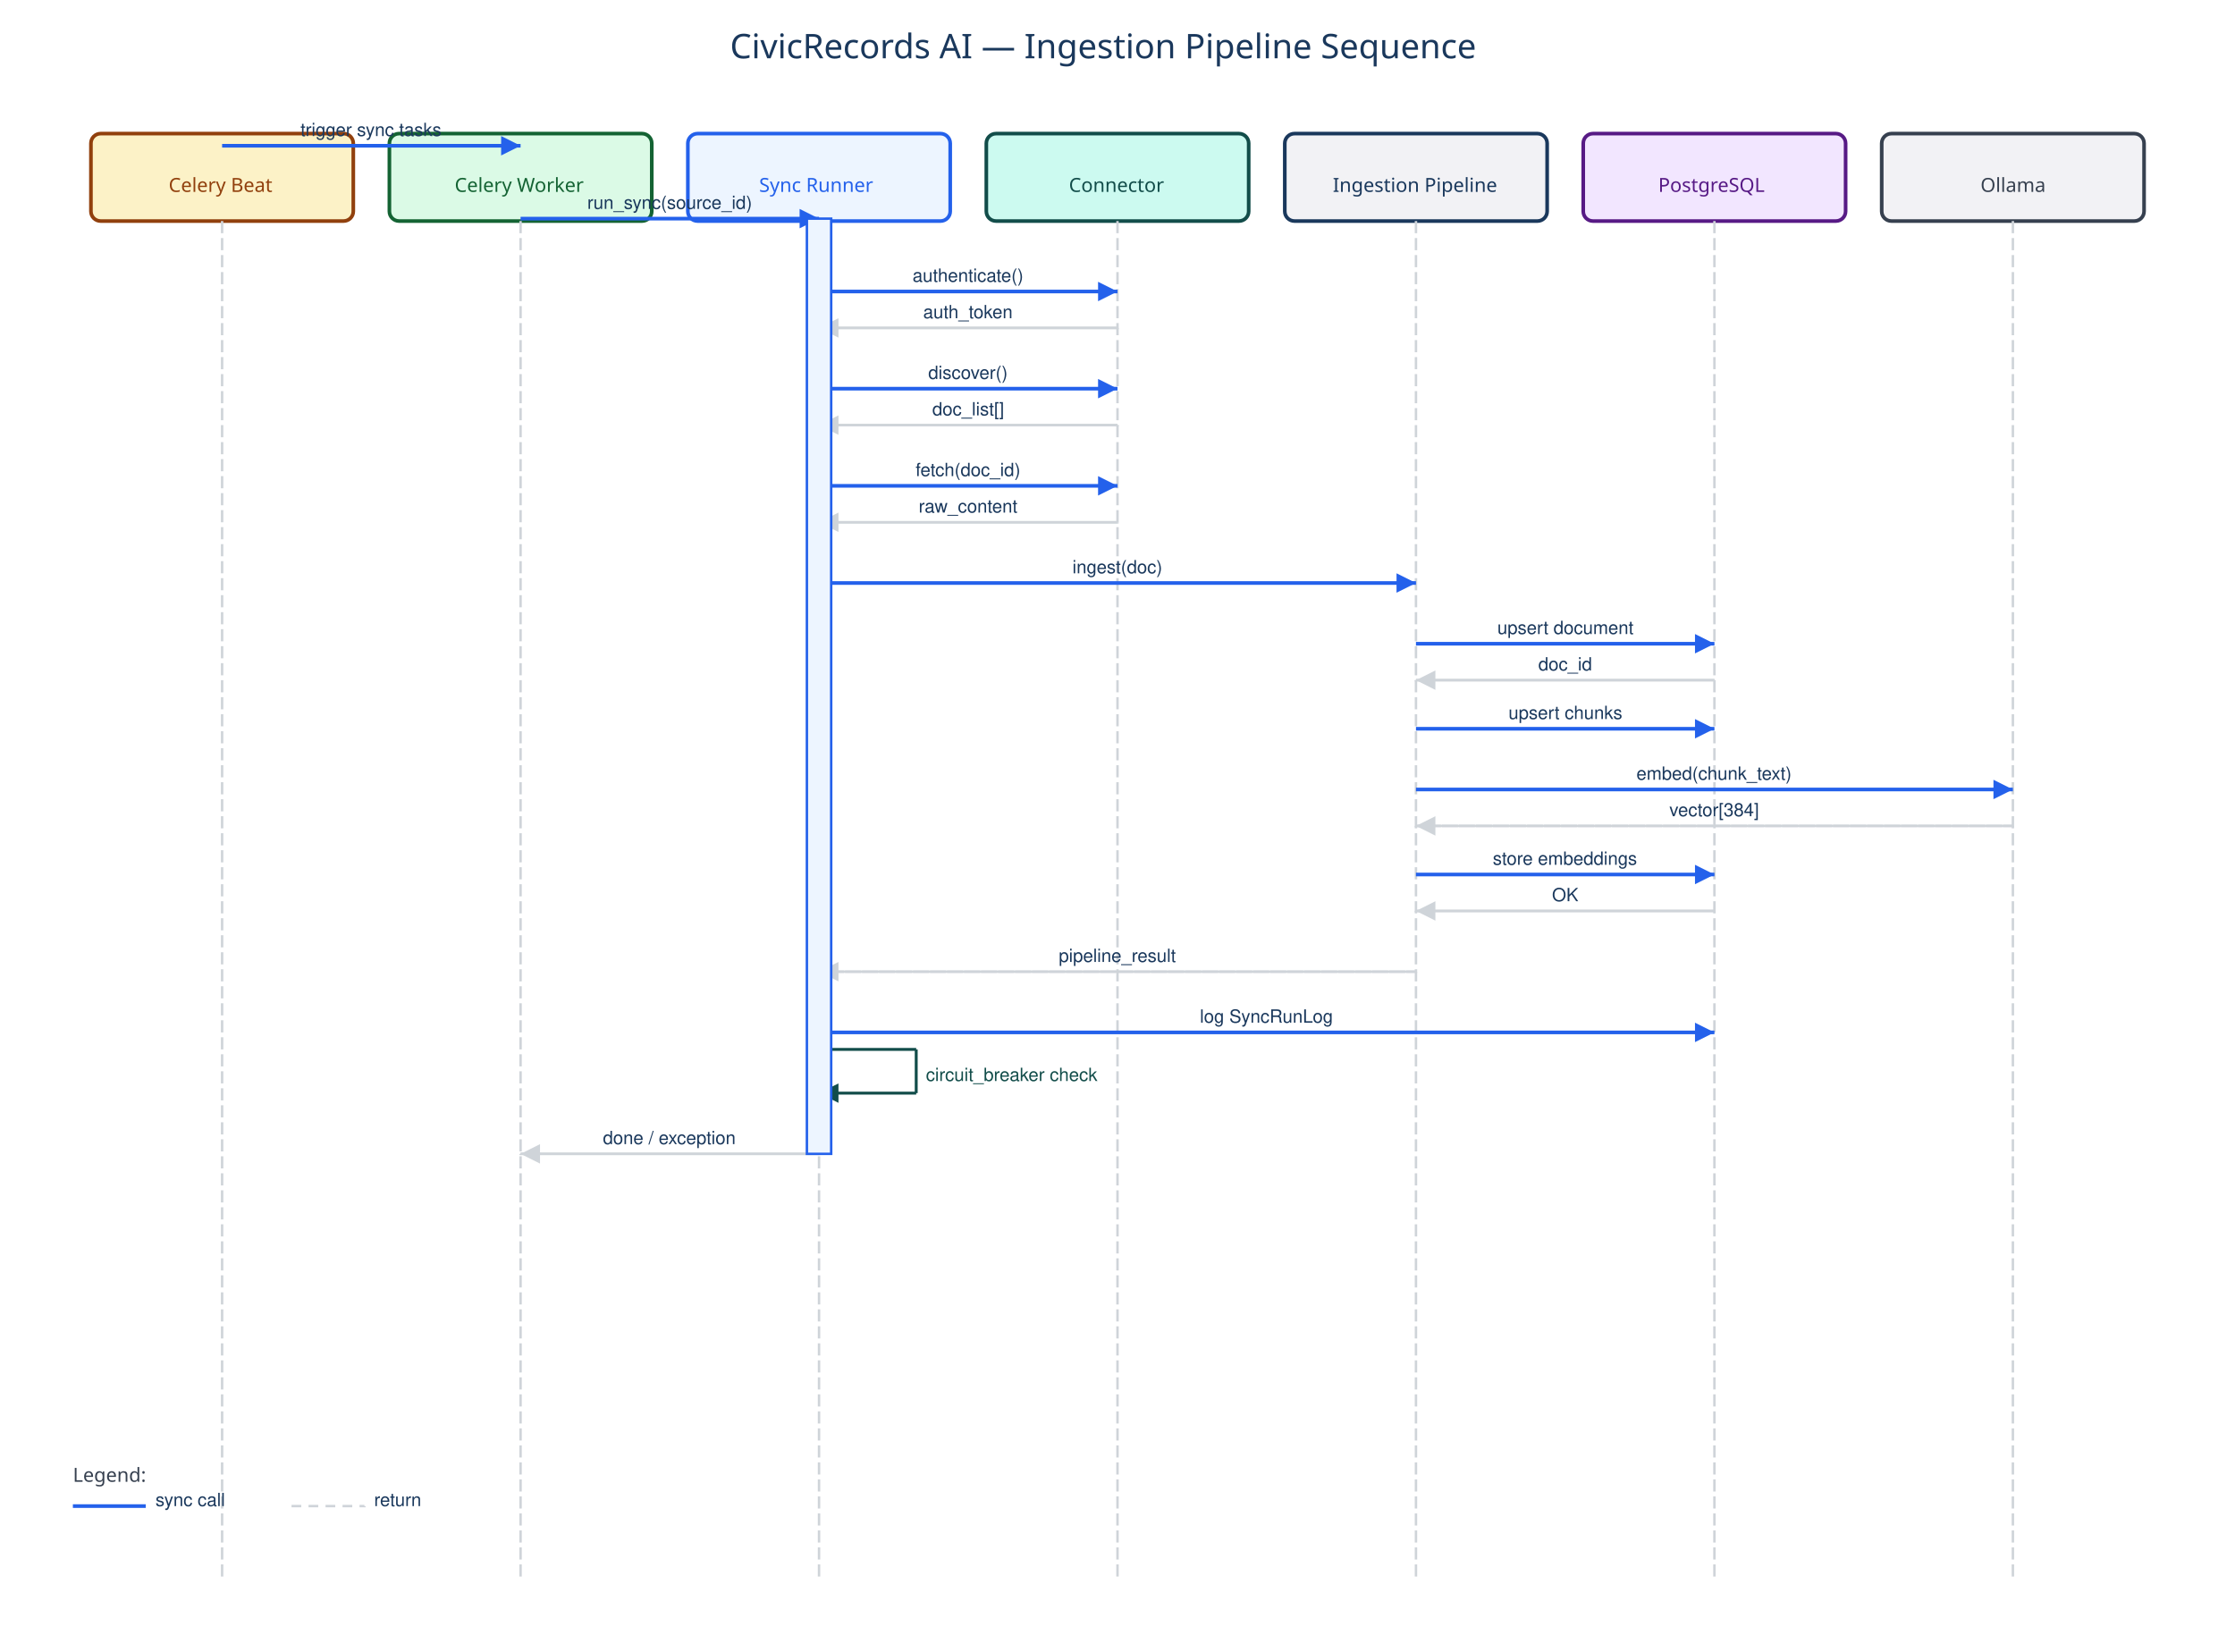
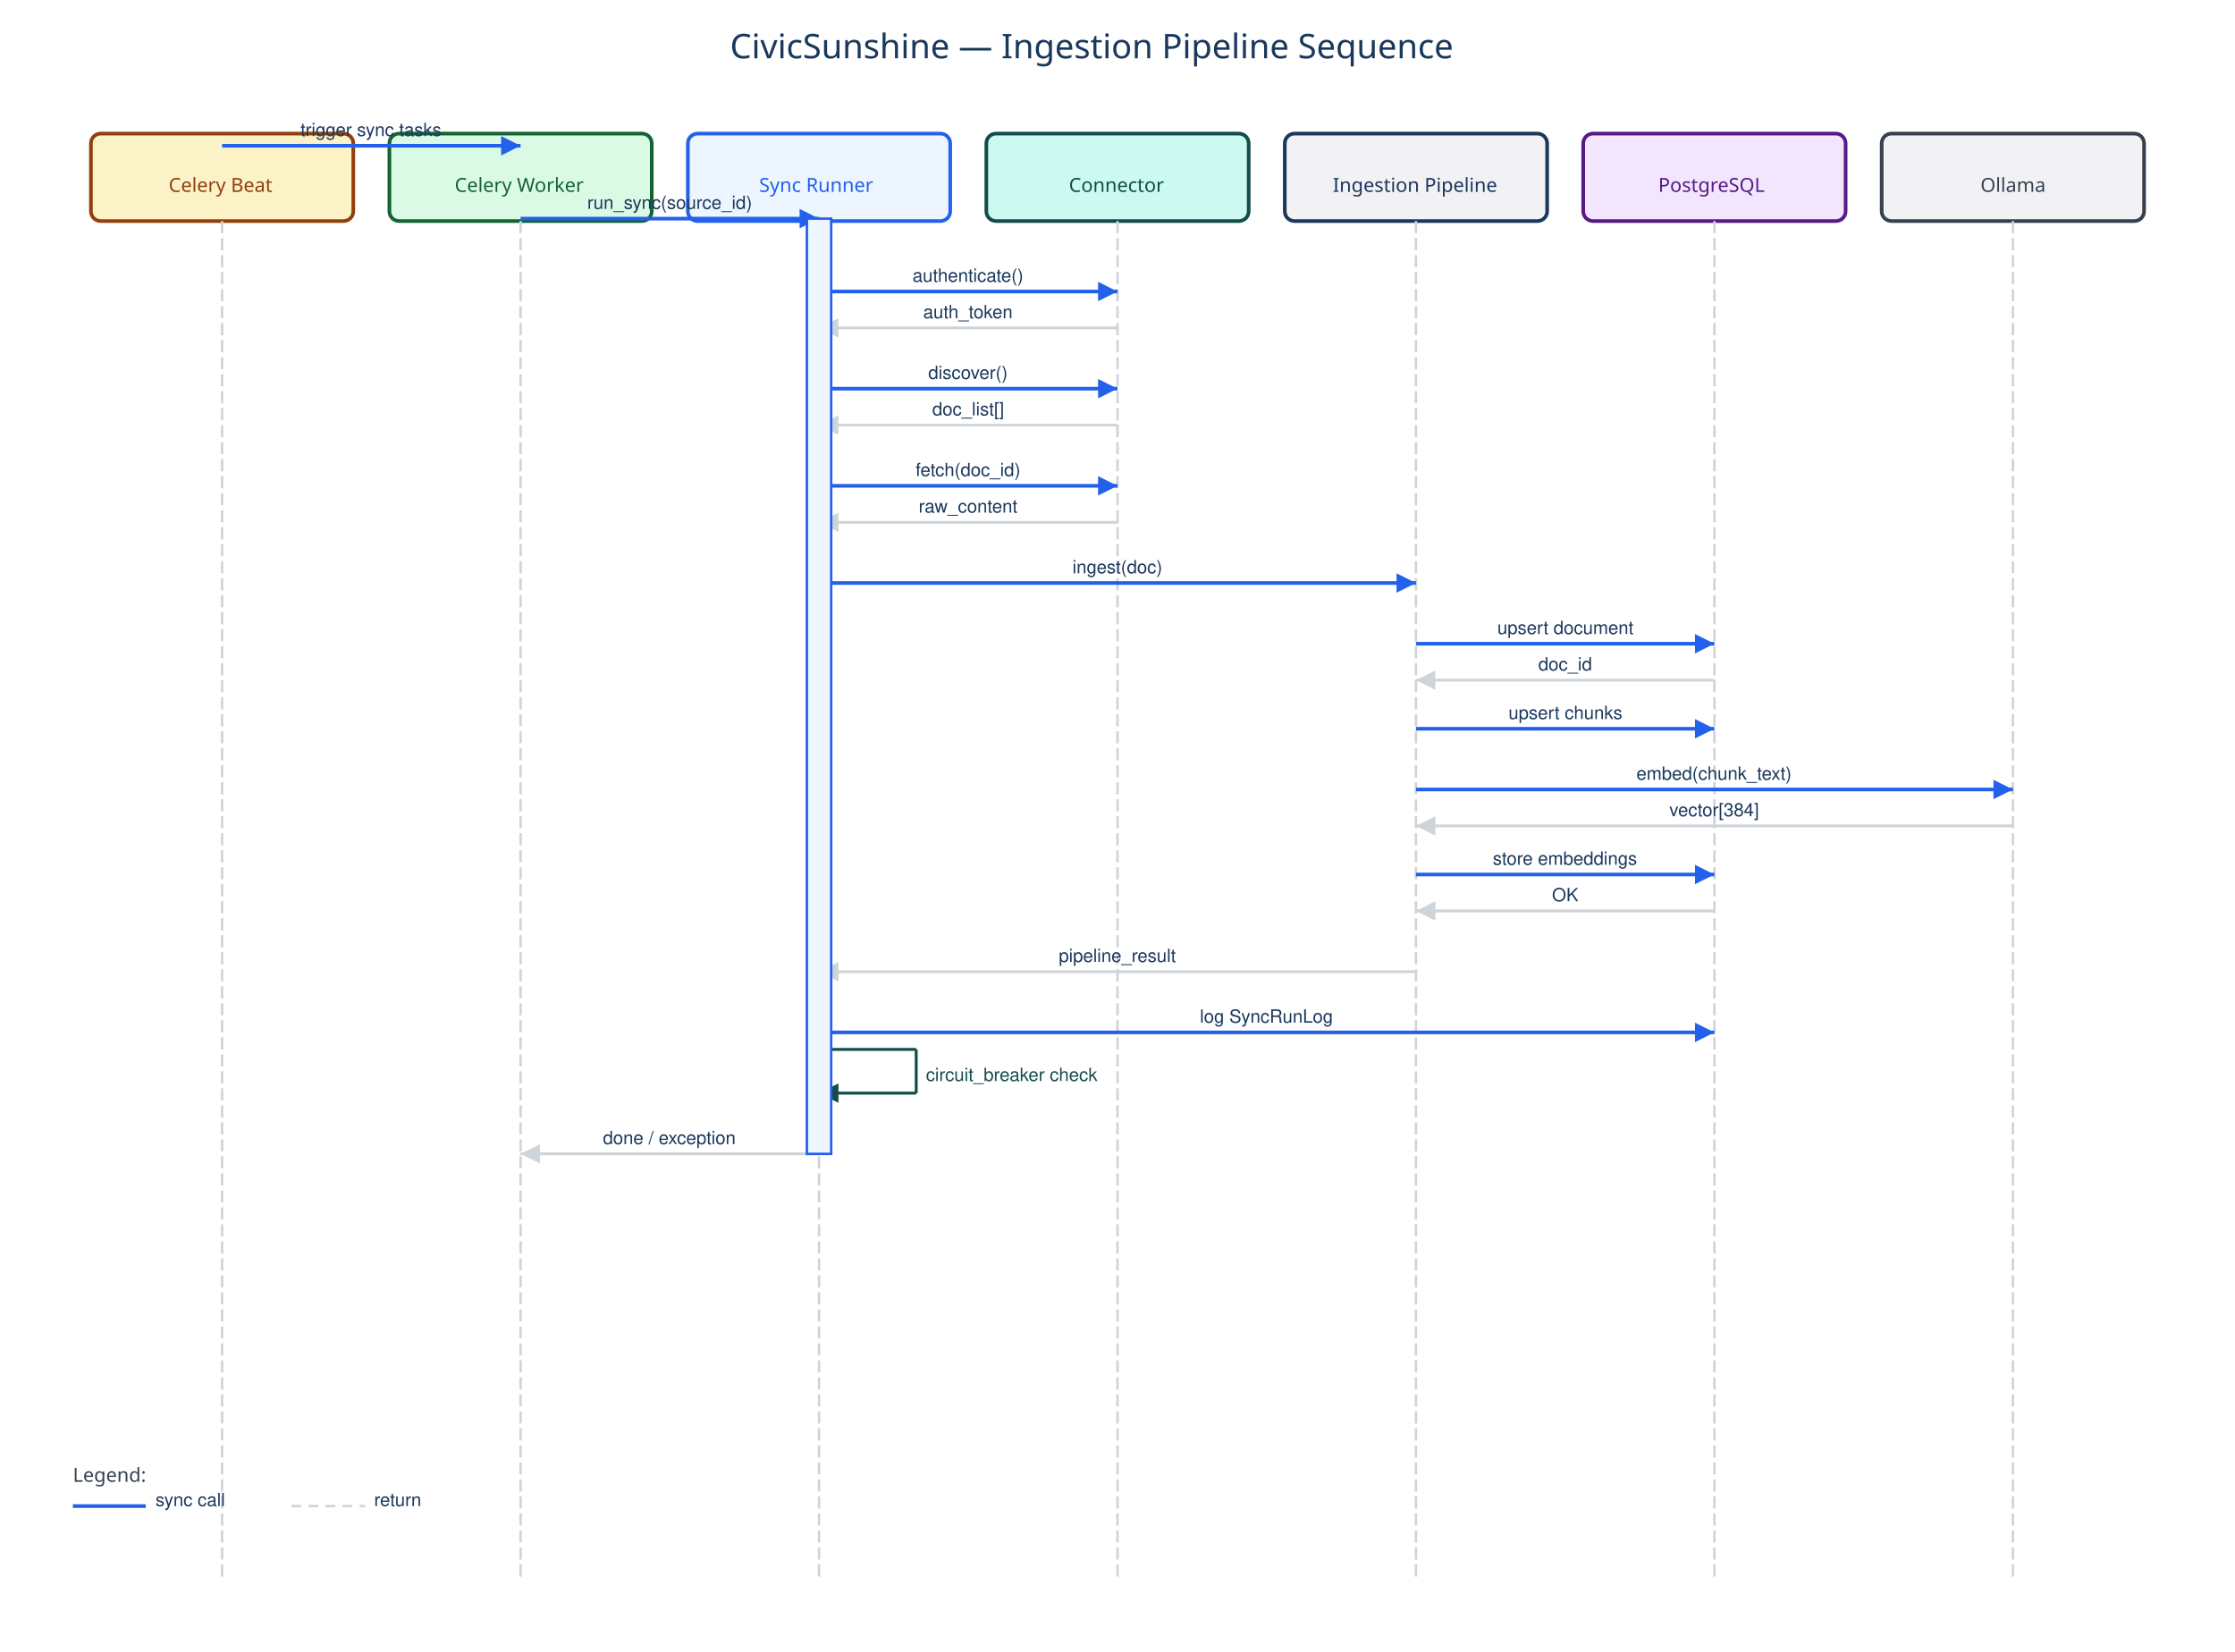
<svg xmlns="http://www.w3.org/2000/svg" width="920" height="680" preserveAspectRatio="xMinYMin meet" viewBox="0 0 920 680" version="1.0" fill-rule="evenodd">
  <clipPath id="clip">
    <rect x="0" y="0" width="920" height="680" />
  </clipPath>
  <g id="group" transform="scale(1,-1) translate(0,-680)" style="clip-path: url(#clip)">
    <g transform="">
      <rect x="0" y="0" width="920" height="680" style="stroke: none; stroke-linecap: butt; stroke-width: 1; fill: rgb(100%,100%,100%); fill-rule: evenodd;" />
-       <text x="300.505" y="656" style="font-family: Helvetica-Bold; font-size: 14px;fill: rgb(10%,22%,36%); stroke:none;" transform="translate(0,1312) scale(1,-1)">CivicRecords AI — Ingestion Pipeline Sequence</text>
+       <text x="300.505" y="656" style="font-family: Helvetica-Bold; font-size: 14px;fill: rgb(10%,22%,36%); stroke:none;" transform="translate(0,1312) scale(1,-1)">CivicSunshine — Ingestion Pipeline Sequence</text>
      <rect x="37.429" y="589" width="108" height="36" rx="4" ry="4" style="stroke: rgb(57%,25%,5%); stroke-linecap: butt; stroke-width: 1.5; fill: rgb(99%,95%,78%); fill-rule: evenodd;" />
      <text x="69.421" y="601" style="font-family: Helvetica-Bold; font-size: 8px;fill: rgb(57%,25%,5%); stroke:none;" transform="translate(0,1202) scale(1,-1)">Celery Beat</text>
      <rect x="160.286" y="589" width="108.0" height="36" rx="4" ry="4" style="stroke: rgb(8%,39%,20%); stroke-linecap: butt; stroke-width: 1.5; fill: rgb(86%,98%,90%); fill-rule: evenodd;" />
      <text x="187.166" y="601" style="font-family: Helvetica-Bold; font-size: 8px;fill: rgb(8%,39%,20%); stroke:none;" transform="translate(0,1202) scale(1,-1)">Celery Worker</text>
      <rect x="283.143" y="589" width="108.0" height="36" rx="4" ry="4" style="stroke: rgb(14%,38%,92%); stroke-linecap: butt; stroke-width: 1.5; fill: rgb(93%,96%,100%); fill-rule: evenodd;" />
      <text x="312.471" y="601" style="font-family: Helvetica-Bold; font-size: 8px;fill: rgb(14%,38%,92%); stroke:none;" transform="translate(0,1202) scale(1,-1)">Sync Runner</text>
      <rect x="406.0" y="589" width="108.0" height="36" rx="4" ry="4" style="stroke: rgb(7%,30%,29%); stroke-linecap: butt; stroke-width: 1.5; fill: rgb(80%,98%,94%); fill-rule: evenodd;" />
      <text x="440.0" y="601" style="font-family: Helvetica-Bold; font-size: 8px;fill: rgb(7%,30%,29%); stroke:none;" transform="translate(0,1202) scale(1,-1)">Connector</text>
      <rect x="528.857" y="589" width="108.0" height="36" rx="4" ry="4" style="stroke: rgb(10%,22%,36%); stroke-linecap: butt; stroke-width: 1.5; fill: rgb(95%,95%,96%); fill-rule: evenodd;" />
      <text x="548.625" y="601" style="font-family: Helvetica-Bold; font-size: 8px;fill: rgb(10%,22%,36%); stroke:none;" transform="translate(0,1202) scale(1,-1)">Ingestion Pipeline</text>
      <rect x="651.714" y="589" width="108.0" height="36" rx="4" ry="4" style="stroke: rgb(34%,10%,52%); stroke-linecap: butt; stroke-width: 1.5; fill: rgb(95%,90%,100%); fill-rule: evenodd;" />
      <text x="682.598" y="601" style="font-family: Helvetica-Bold; font-size: 8px;fill: rgb(34%,10%,52%); stroke:none;" transform="translate(0,1202) scale(1,-1)">PostgreSQL</text>
      <rect x="774.571" y="589" width="108.0" height="36" rx="4" ry="4" style="stroke: rgb(21%,25%,31%); stroke-linecap: butt; stroke-width: 1.5; fill: rgb(95%,95%,96%); fill-rule: evenodd;" />
      <text x="815.231" y="601" style="font-family: Helvetica-Bold; font-size: 8px;fill: rgb(21%,25%,31%); stroke:none;" transform="translate(0,1202) scale(1,-1)">Ollama</text>
      <path d="M 91.429,589 L 91.429,30 Z" style="stroke: rgb(81%,83%,85%); stroke-linecap: butt; stroke-width: 1; stroke-dasharray: 4, 3;" />
      <path d="M 214.286,589 L 214.286,30 Z" style="stroke: rgb(81%,83%,85%); stroke-linecap: butt; stroke-width: 1; stroke-dasharray: 4, 3;" />
      <path d="M 337.143,589 L 337.143,30 Z" style="stroke: rgb(81%,83%,85%); stroke-linecap: butt; stroke-width: 1; stroke-dasharray: 4, 3;" />
      <path d="M 460,589 L 460,30 Z" style="stroke: rgb(81%,83%,85%); stroke-linecap: butt; stroke-width: 1; stroke-dasharray: 4, 3;" />
      <path d="M 582.857,589 L 582.857,30 Z" style="stroke: rgb(81%,83%,85%); stroke-linecap: butt; stroke-width: 1; stroke-dasharray: 4, 3;" />
      <path d="M 705.714,589 L 705.714,30 Z" style="stroke: rgb(81%,83%,85%); stroke-linecap: butt; stroke-width: 1; stroke-dasharray: 4, 3;" />
      <path d="M 828.571,589 L 828.571,30 Z" style="stroke: rgb(81%,83%,85%); stroke-linecap: butt; stroke-width: 1; stroke-dasharray: 4, 3;" />
      <g transform="">
        <path d="M 91.429,620 L 214.286,620 Z" style="stroke: rgb(14%,38%,92%); stroke-linecap: butt; stroke-width: 1.5;" />
        <polygon points="214.286 620, 206.286 624, 206.286 616" style="stroke: rgb(14%,38%,92%); stroke-linecap: butt; stroke-width: 0; fill: rgb(14%,38%,92%); fill-rule: evenodd;" />
      </g>
      <text x="123.682" y="624" style="font-family: Helvetica; font-size: 7.5px;fill: rgb(10%,22%,36%); stroke:none;" transform="translate(0,1248) scale(1,-1)">trigger sync tasks</text>
      <g transform="">
        <path d="M 214.286,590 L 337.143,590 Z" style="stroke: rgb(14%,38%,92%); stroke-linecap: butt; stroke-width: 1.5;" />
        <polygon points="337.143 590, 329.143 594, 329.143 586" style="stroke: rgb(14%,38%,92%); stroke-linecap: butt; stroke-width: 0; fill: rgb(14%,38%,92%); fill-rule: evenodd;" />
      </g>
      <text x="241.747" y="594" style="font-family: Helvetica; font-size: 7.5px;fill: rgb(10%,22%,36%); stroke:none;" transform="translate(0,1188) scale(1,-1)">run_sync(source_id)</text>
      <g transform="">
        <path d="M 337.143,560 L 460,560 Z" style="stroke: rgb(14%,38%,92%); stroke-linecap: butt; stroke-width: 1.5;" />
        <polygon points="460 560, 452 564, 452 556" style="stroke: rgb(14%,38%,92%); stroke-linecap: butt; stroke-width: 0; fill: rgb(14%,38%,92%); fill-rule: evenodd;" />
      </g>
      <text x="375.644" y="564" style="font-family: Helvetica; font-size: 7.5px;fill: rgb(10%,22%,36%); stroke:none;" transform="translate(0,1128) scale(1,-1)">authenticate()</text>
      <path d="M 460,545 L 337.143,545 Z" style="stroke: rgb(81%,83%,85%); stroke-linecap: butt; stroke-width: 1; stroke-dasharray: 4, 3;" />
      <g transform="">
        <path d="M 460,545 L 337.143,545 Z" style="stroke: rgb(81%,83%,85%); stroke-linecap: butt; stroke-width: 1;" />
        <polygon points="337.143 545, 345.143 541, 345.143 549" style="stroke: rgb(81%,83%,85%); stroke-linecap: butt; stroke-width: 0; fill: rgb(81%,83%,85%); fill-rule: evenodd;" />
      </g>
      <text x="380.016" y="549" style="font-family: Helvetica; font-size: 7.5px;fill: rgb(10%,22%,36%); stroke:none;" transform="translate(0,1098) scale(1,-1)">auth_token</text>
      <g transform="">
        <path d="M 337.143,520 L 460,520 Z" style="stroke: rgb(14%,38%,92%); stroke-linecap: butt; stroke-width: 1.5;" />
        <polygon points="460 520, 452 524, 452 516" style="stroke: rgb(14%,38%,92%); stroke-linecap: butt; stroke-width: 0; fill: rgb(14%,38%,92%); fill-rule: evenodd;" />
      </g>
      <text x="382.113" y="524" style="font-family: Helvetica; font-size: 7.5px;fill: rgb(10%,22%,36%); stroke:none;" transform="translate(0,1048) scale(1,-1)">discover()</text>
      <path d="M 460,505 L 337.143,505 Z" style="stroke: rgb(81%,83%,85%); stroke-linecap: butt; stroke-width: 1; stroke-dasharray: 4, 3;" />
      <g transform="">
        <path d="M 460,505 L 337.143,505 Z" style="stroke: rgb(81%,83%,85%); stroke-linecap: butt; stroke-width: 1;" />
        <polygon points="337.143 505, 345.143 501, 345.143 509" style="stroke: rgb(81%,83%,85%); stroke-linecap: butt; stroke-width: 0; fill: rgb(81%,83%,85%); fill-rule: evenodd;" />
      </g>
      <text x="383.774" y="509" style="font-family: Helvetica; font-size: 7.5px;fill: rgb(10%,22%,36%); stroke:none;" transform="translate(0,1018) scale(1,-1)">doc_list[]</text>
      <g transform="">
        <path d="M 337.143,480 L 460,480 Z" style="stroke: rgb(14%,38%,92%); stroke-linecap: butt; stroke-width: 1.5;" />
        <polygon points="460 480, 452 484, 452 476" style="stroke: rgb(14%,38%,92%); stroke-linecap: butt; stroke-width: 0; fill: rgb(14%,38%,92%); fill-rule: evenodd;" />
      </g>
      <text x="376.896" y="484" style="font-family: Helvetica; font-size: 7.5px;fill: rgb(10%,22%,36%); stroke:none;" transform="translate(0,968) scale(1,-1)">fetch(doc_id)</text>
      <path d="M 460,465 L 337.143,465 Z" style="stroke: rgb(81%,83%,85%); stroke-linecap: butt; stroke-width: 1; stroke-dasharray: 4, 3;" />
      <g transform="">
        <path d="M 460,465 L 337.143,465 Z" style="stroke: rgb(81%,83%,85%); stroke-linecap: butt; stroke-width: 1;" />
        <polygon points="337.143 465, 345.143 461, 345.143 469" style="stroke: rgb(81%,83%,85%); stroke-linecap: butt; stroke-width: 0; fill: rgb(81%,83%,85%); fill-rule: evenodd;" />
      </g>
      <text x="378.145" y="469" style="font-family: Helvetica; font-size: 7.5px;fill: rgb(10%,22%,36%); stroke:none;" transform="translate(0,938) scale(1,-1)">raw_content</text>
      <g transform="">
        <path d="M 337.143,440 L 582.857,440 Z" style="stroke: rgb(14%,38%,92%); stroke-linecap: butt; stroke-width: 1.5;" />
        <polygon points="582.857 440, 574.857 444, 574.857 436" style="stroke: rgb(14%,38%,92%); stroke-linecap: butt; stroke-width: 0; fill: rgb(14%,38%,92%); fill-rule: evenodd;" />
      </g>
      <text x="441.452" y="444" style="font-family: Helvetica; font-size: 7.5px;fill: rgb(10%,22%,36%); stroke:none;" transform="translate(0,888) scale(1,-1)">ingest(doc)</text>
      <g transform="">
        <path d="M 582.857,415 L 705.714,415 Z" style="stroke: rgb(14%,38%,92%); stroke-linecap: butt; stroke-width: 1.5;" />
        <polygon points="705.714 415, 697.714 419, 697.714 411" style="stroke: rgb(14%,38%,92%); stroke-linecap: butt; stroke-width: 0; fill: rgb(14%,38%,92%); fill-rule: evenodd;" />
      </g>
      <text x="616.356" y="419" style="font-family: Helvetica; font-size: 7.5px;fill: rgb(10%,22%,36%); stroke:none;" transform="translate(0,838) scale(1,-1)">upsert document</text>
      <path d="M 705.714,400 L 582.857,400 Z" style="stroke: rgb(81%,83%,85%); stroke-linecap: butt; stroke-width: 1; stroke-dasharray: 4, 3;" />
      <g transform="">
        <path d="M 705.714,400 L 582.857,400 Z" style="stroke: rgb(81%,83%,85%); stroke-linecap: butt; stroke-width: 1;" />
        <polygon points="582.857 400, 590.857 396, 590.857 404" style="stroke: rgb(81%,83%,85%); stroke-linecap: butt; stroke-width: 0; fill: rgb(81%,83%,85%); fill-rule: evenodd;" />
      </g>
      <text x="633.238" y="404" style="font-family: Helvetica; font-size: 7.5px;fill: rgb(10%,22%,36%); stroke:none;" transform="translate(0,808) scale(1,-1)">doc_id</text>
      <g transform="">
        <path d="M 582.857,380 L 705.714,380 Z" style="stroke: rgb(14%,38%,92%); stroke-linecap: butt; stroke-width: 1.5;" />
        <polygon points="705.714 380, 697.714 384, 697.714 376" style="stroke: rgb(14%,38%,92%); stroke-linecap: butt; stroke-width: 0; fill: rgb(14%,38%,92%); fill-rule: evenodd;" />
      </g>
      <text x="620.942" y="384" style="font-family: Helvetica; font-size: 7.5px;fill: rgb(10%,22%,36%); stroke:none;" transform="translate(0,768) scale(1,-1)">upsert chunks</text>
      <g transform="">
        <path d="M 582.857,355 L 828.571,355 Z" style="stroke: rgb(14%,38%,92%); stroke-linecap: butt; stroke-width: 1.5;" />
        <polygon points="828.571 355, 820.571 359, 820.571 351" style="stroke: rgb(14%,38%,92%); stroke-linecap: butt; stroke-width: 0; fill: rgb(14%,38%,92%); fill-rule: evenodd;" />
      </g>
      <text x="673.618" y="359" style="font-family: Helvetica; font-size: 7.5px;fill: rgb(10%,22%,36%); stroke:none;" transform="translate(0,718) scale(1,-1)">embed(chunk_text)</text>
      <path d="M 828.571,340 L 582.857,340 Z" style="stroke: rgb(81%,83%,85%); stroke-linecap: butt; stroke-width: 1; stroke-dasharray: 4, 3;" />
      <g transform="">
        <path d="M 828.571,340 L 582.857,340 Z" style="stroke: rgb(81%,83%,85%); stroke-linecap: butt; stroke-width: 1;" />
        <polygon points="582.857 340, 590.857 336, 590.857 344" style="stroke: rgb(81%,83%,85%); stroke-linecap: butt; stroke-width: 0; fill: rgb(81%,83%,85%); fill-rule: evenodd;" />
      </g>
      <text x="687.163" y="344" style="font-family: Helvetica; font-size: 7.5px;fill: rgb(10%,22%,36%); stroke:none;" transform="translate(0,688) scale(1,-1)">vector[384]</text>
      <g transform="">
        <path d="M 582.857,320 L 705.714,320 Z" style="stroke: rgb(14%,38%,92%); stroke-linecap: butt; stroke-width: 1.5;" />
        <polygon points="705.714 320, 697.714 324, 697.714 316" style="stroke: rgb(14%,38%,92%); stroke-linecap: butt; stroke-width: 0; fill: rgb(14%,38%,92%); fill-rule: evenodd;" />
      </g>
      <text x="614.481" y="324" style="font-family: Helvetica; font-size: 7.5px;fill: rgb(10%,22%,36%); stroke:none;" transform="translate(0,648) scale(1,-1)">store embeddings</text>
      <path d="M 705.714,305 L 582.857,305 Z" style="stroke: rgb(81%,83%,85%); stroke-linecap: butt; stroke-width: 1; stroke-dasharray: 4, 3;" />
      <g transform="">
        <path d="M 705.714,305 L 582.857,305 Z" style="stroke: rgb(81%,83%,85%); stroke-linecap: butt; stroke-width: 1;" />
        <polygon points="582.857 305, 590.857 301, 590.857 309" style="stroke: rgb(81%,83%,85%); stroke-linecap: butt; stroke-width: 0; fill: rgb(81%,83%,85%); fill-rule: evenodd;" />
      </g>
      <text x="638.867" y="309" style="font-family: Helvetica; font-size: 7.5px;fill: rgb(10%,22%,36%); stroke:none;" transform="translate(0,618) scale(1,-1)">OK</text>
      <path d="M 582.857,280 L 337.143,280 Z" style="stroke: rgb(81%,83%,85%); stroke-linecap: butt; stroke-width: 1; stroke-dasharray: 4, 3;" />
      <g transform="">
        <path d="M 582.857,280 L 337.143,280 Z" style="stroke: rgb(81%,83%,85%); stroke-linecap: butt; stroke-width: 1;" />
        <polygon points="337.143 280, 345.143 276, 345.143 284" style="stroke: rgb(81%,83%,85%); stroke-linecap: butt; stroke-width: 0; fill: rgb(81%,83%,85%); fill-rule: evenodd;" />
      </g>
      <text x="435.824" y="284" style="font-family: Helvetica; font-size: 7.5px;fill: rgb(10%,22%,36%); stroke:none;" transform="translate(0,568) scale(1,-1)">pipeline_result</text>
      <g transform="">
        <path d="M 337.143,255 L 705.714,255 Z" style="stroke: rgb(14%,38%,92%); stroke-linecap: butt; stroke-width: 1.5;" />
        <polygon points="705.714 255, 697.714 259, 697.714 251" style="stroke: rgb(14%,38%,92%); stroke-linecap: butt; stroke-width: 0; fill: rgb(14%,38%,92%); fill-rule: evenodd;" />
      </g>
      <text x="493.915" y="259" style="font-family: Helvetica; font-size: 7.5px;fill: rgb(10%,22%,36%); stroke:none;" transform="translate(0,518) scale(1,-1)">log SyncRunLog</text>
      <path d="M 337.143,248 L 377.143,248 Z" style="stroke: rgb(7%,30%,29%); stroke-linecap: butt; stroke-width: 1.2;" />
      <path d="M 377.143,248 L 377.143,230 Z" style="stroke: rgb(7%,30%,29%); stroke-linecap: butt; stroke-width: 1.2;" />
      <g transform="">
        <path d="M 377.143,230 L 337.143,230 Z" style="stroke: rgb(7%,30%,29%); stroke-linecap: butt; stroke-width: 1.2;" />
        <polygon points="337.143 230, 345.143 226, 345.143 234" style="stroke: rgb(7%,30%,29%); stroke-linecap: butt; stroke-width: 0; fill: rgb(7%,30%,29%); fill-rule: evenodd;" />
      </g>
      <text x="381.143" y="235" style="font-family: Helvetica; font-size: 7.5px;fill: rgb(7%,30%,29%); stroke:none;" transform="translate(0,470) scale(1,-1)">circuit_breaker check</text>
      <path d="M 337.143,205 L 214.286,205 Z" style="stroke: rgb(81%,83%,85%); stroke-linecap: butt; stroke-width: 1; stroke-dasharray: 4, 3;" />
      <g transform="">
        <path d="M 337.143,205 L 214.286,205 Z" style="stroke: rgb(81%,83%,85%); stroke-linecap: butt; stroke-width: 1;" />
        <polygon points="214.286 205, 222.286 201, 222.286 209" style="stroke: rgb(81%,83%,85%); stroke-linecap: butt; stroke-width: 0; fill: rgb(81%,83%,85%); fill-rule: evenodd;" />
      </g>
      <text x="248.197" y="209" style="font-family: Helvetica; font-size: 7.5px;fill: rgb(10%,22%,36%); stroke:none;" transform="translate(0,418) scale(1,-1)">done / exception</text>
      <rect x="332.143" y="205" width="10.0" height="385" style="stroke: rgb(14%,38%,92%); stroke-linecap: butt; stroke-width: 1; fill: rgb(93%,96%,100%); fill-rule: evenodd;" />
      <text x="30" y="70" style="font-family: Helvetica-Bold; font-size: 8px;fill: rgb(21%,25%,31%); stroke:none;" transform="translate(0,140) scale(1,-1)">Legend:</text>
      <path d="M 30,60 L 60,60 Z" style="stroke: rgb(14%,38%,92%); stroke-linecap: butt; stroke-width: 1.5;" />
      <text x="64" y="60" style="font-family: Helvetica; font-size: 7.5px;fill: rgb(10%,22%,36%); stroke:none;" transform="translate(0,120) scale(1,-1)">sync call</text>
      <path d="M 120,60 L 150,60 Z" style="stroke: rgb(81%,83%,85%); stroke-linecap: butt; stroke-width: 1; stroke-dasharray: 4, 3;" />
      <text x="154" y="60" style="font-family: Helvetica; font-size: 7.5px;fill: rgb(10%,22%,36%); stroke:none;" transform="translate(0,120) scale(1,-1)">return</text>
    </g>
  </g>
</svg>
